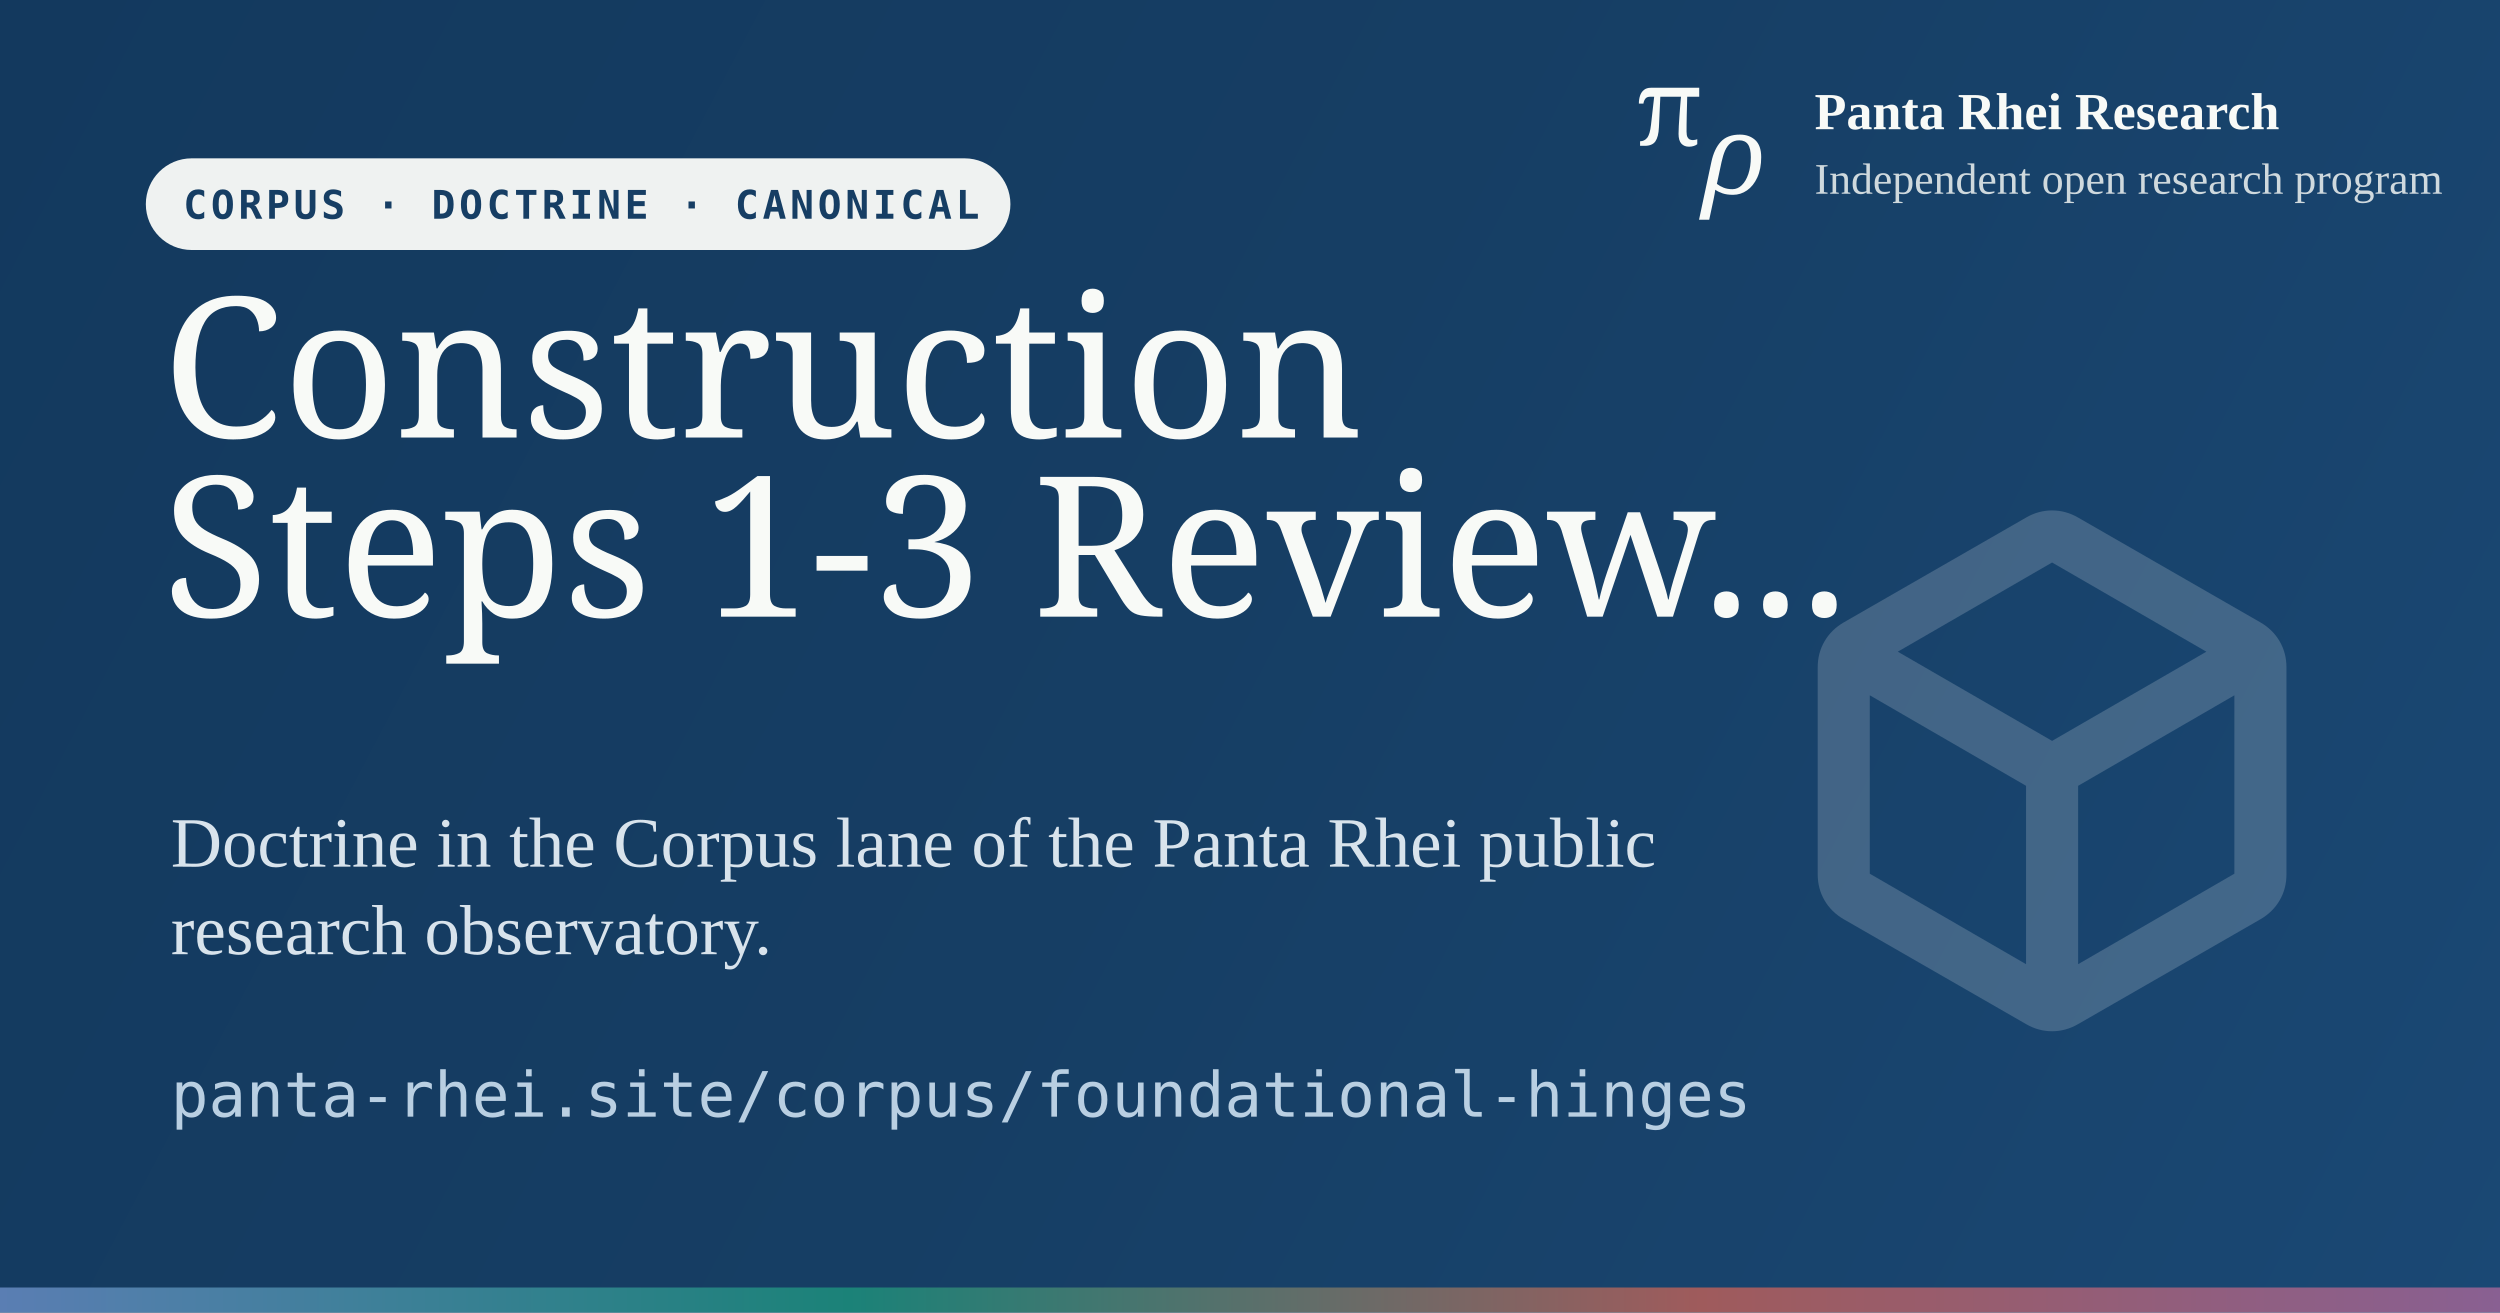
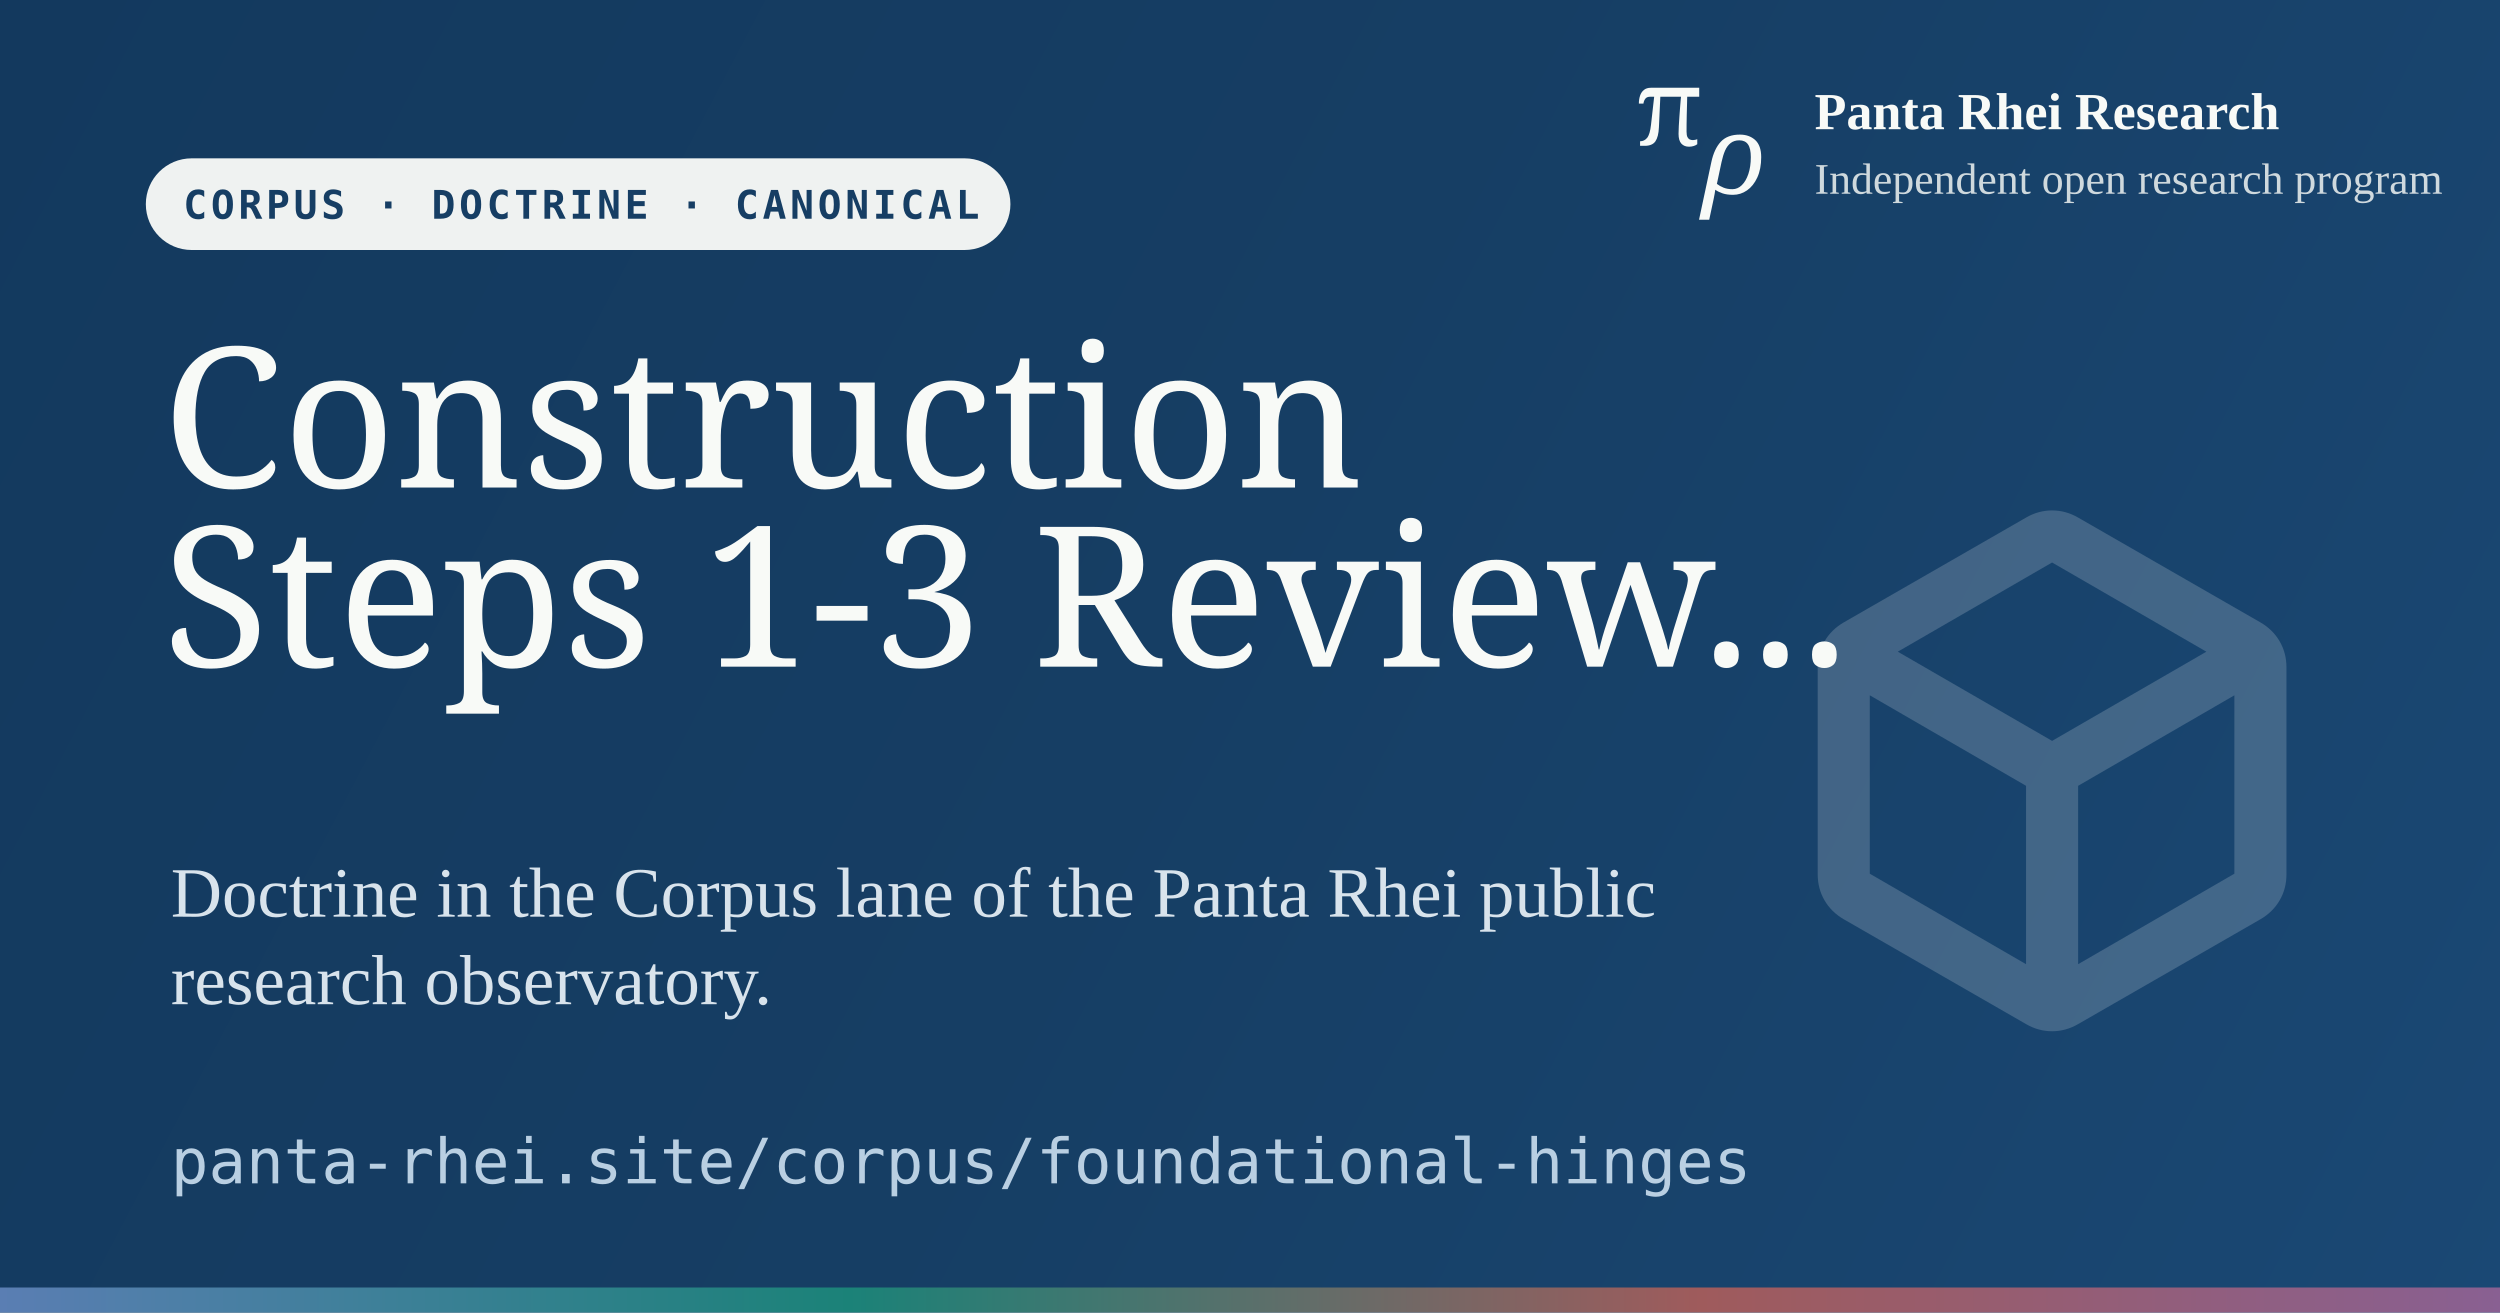
<svg xmlns="http://www.w3.org/2000/svg" width="1200" height="630" viewBox="0 0 1200 630" role="img" aria-label="Panta Rhei preview card for Construction Steps 1-3 Review Packet.">
  <defs>
    <style>
      @font-face { font-family: "EB Garamond OG"; src: url("../fonts-local/EBGaramond-Regular.ttf"); }
      @font-face { font-family: "Source Sans 3 OG"; src: url("../fonts-local/SourceSans3-Regular.ttf"); }
      @font-face { font-family: "Source Code Pro OG"; src: url("../fonts-local/SourceCodePro-Regular.ttf"); }
    </style>
    <linearGradient id="spectrum-rule" x1="0" y1="0" x2="1200" y2="0" gradientUnits="userSpaceOnUse">
      <stop offset="0%" stop-color="#5A7EB3" />
      <stop offset="34%" stop-color="#1B8278" />
      <stop offset="68%" stop-color="#9F5B5C" />
      <stop offset="100%" stop-color="#896092" />
    </linearGradient>
  </defs>
  <linearGradient id="panta-og-dark-gradient" x1="0" y1="0" x2="1200" y2="630" gradientUnits="userSpaceOnUse">
    <stop offset="0%" stop-color="#13395E" />
    <stop offset="48%" stop-color="#163E64" />
    <stop offset="100%" stop-color="#1A4874" />
  </linearGradient>
  <rect width="1200" height="630" fill="url(#panta-og-dark-gradient)" />
  <rect x="0" y="618" width="1200" height="12" fill="url(#spectrum-rule)" />
  <svg x="835" y="220" width="300" height="300" viewBox="0 -960 960 960" opacity="0.18" aria-hidden="true">
    <path d="M440-183v-274L200-596v274l240 139Zm80 0 240-139v-274L520-457v274Zm-40-343 237-137-237-137-237 137 237 137ZM160-252q-19-11-29.5-29T120-321v-318q0-22 10.5-40t29.5-29l280-161q19-11 40-11t40 11l280 161q19 11 29.5 29t10.5 40v318q0 22-10.5 40T800-252L520-91q-19 11-40 11t-40-11L160-252Zm320-228Z" fill="#FFFFFF" />
  </svg>
  <g transform="translate(785 26)" fill="#F8FAF7">
    <text x="0" y="44" font-family="EB Garamond OG, Georgia, serif" font-size="52" font-weight="400">π</text>
    <text x="31" y="67" font-family="EB Garamond OG, Georgia, serif" font-size="52" font-style="italic" font-weight="400">ρ</text>
    <text x="86" y="36" font-family="Source Sans 3 OG, Inter, Arial, sans-serif" font-size="25" font-weight="700">Panta Rhei Research</text>
    <text x="86" y="67" font-family="Source Sans 3 OG, Inter, Arial, sans-serif" font-size="21" opacity="0.82">Independent open research program</text>
  </g>
  <g transform="translate(70 76)">
    <rect width="415" height="44" rx="22" fill="#F8FAF7" opacity="0.96" />
    <text x="18" y="29" font-family="Source Code Pro OG, ui-monospace, monospace" font-size="19" font-weight="700" letter-spacing="1.8" fill="#163E64">CORPUS · DOCTRINE · CANONICAL</text>
  </g>
  <text font-family="EB Garamond OG, Georgia, serif" font-size="94" font-weight="400" fill="#F8FAF7">
-     <tspan x="78" y="210">Construction</tspan>
-     <tspan x="78" y="296">Steps 1-3 Review...</tspan>
+     <tspan x="78" y="234">Construction</tspan>
+     <tspan x="78" y="320">Steps 1-3 Review...</tspan>
  </text>
  <text font-family="Source Sans 3 OG, Inter, Arial, sans-serif" font-size="34" font-weight="400" fill="#D8E3EC">
-     <tspan x="82" y="416">Doctrine in the Corpus lane of the Panta Rhei public</tspan>
-     <tspan x="82" y="458">research observatory.</tspan>
+     <tspan x="82" y="440">Doctrine in the Corpus lane of the Panta Rhei public</tspan>
+     <tspan x="82" y="482">research observatory.</tspan>
  </text>
-   <text x="82" y="536" font-family="Source Code Pro OG, ui-monospace, monospace" font-size="30" font-weight="500" fill="#B9CFE2">panta-rhei.site/corpus/foundational-hinges</text>
+   <text x="82" y="568" font-family="Source Code Pro OG, ui-monospace, monospace" font-size="30" font-weight="500" fill="#B9CFE2">panta-rhei.site/corpus/foundational-hinges</text>
</svg>
